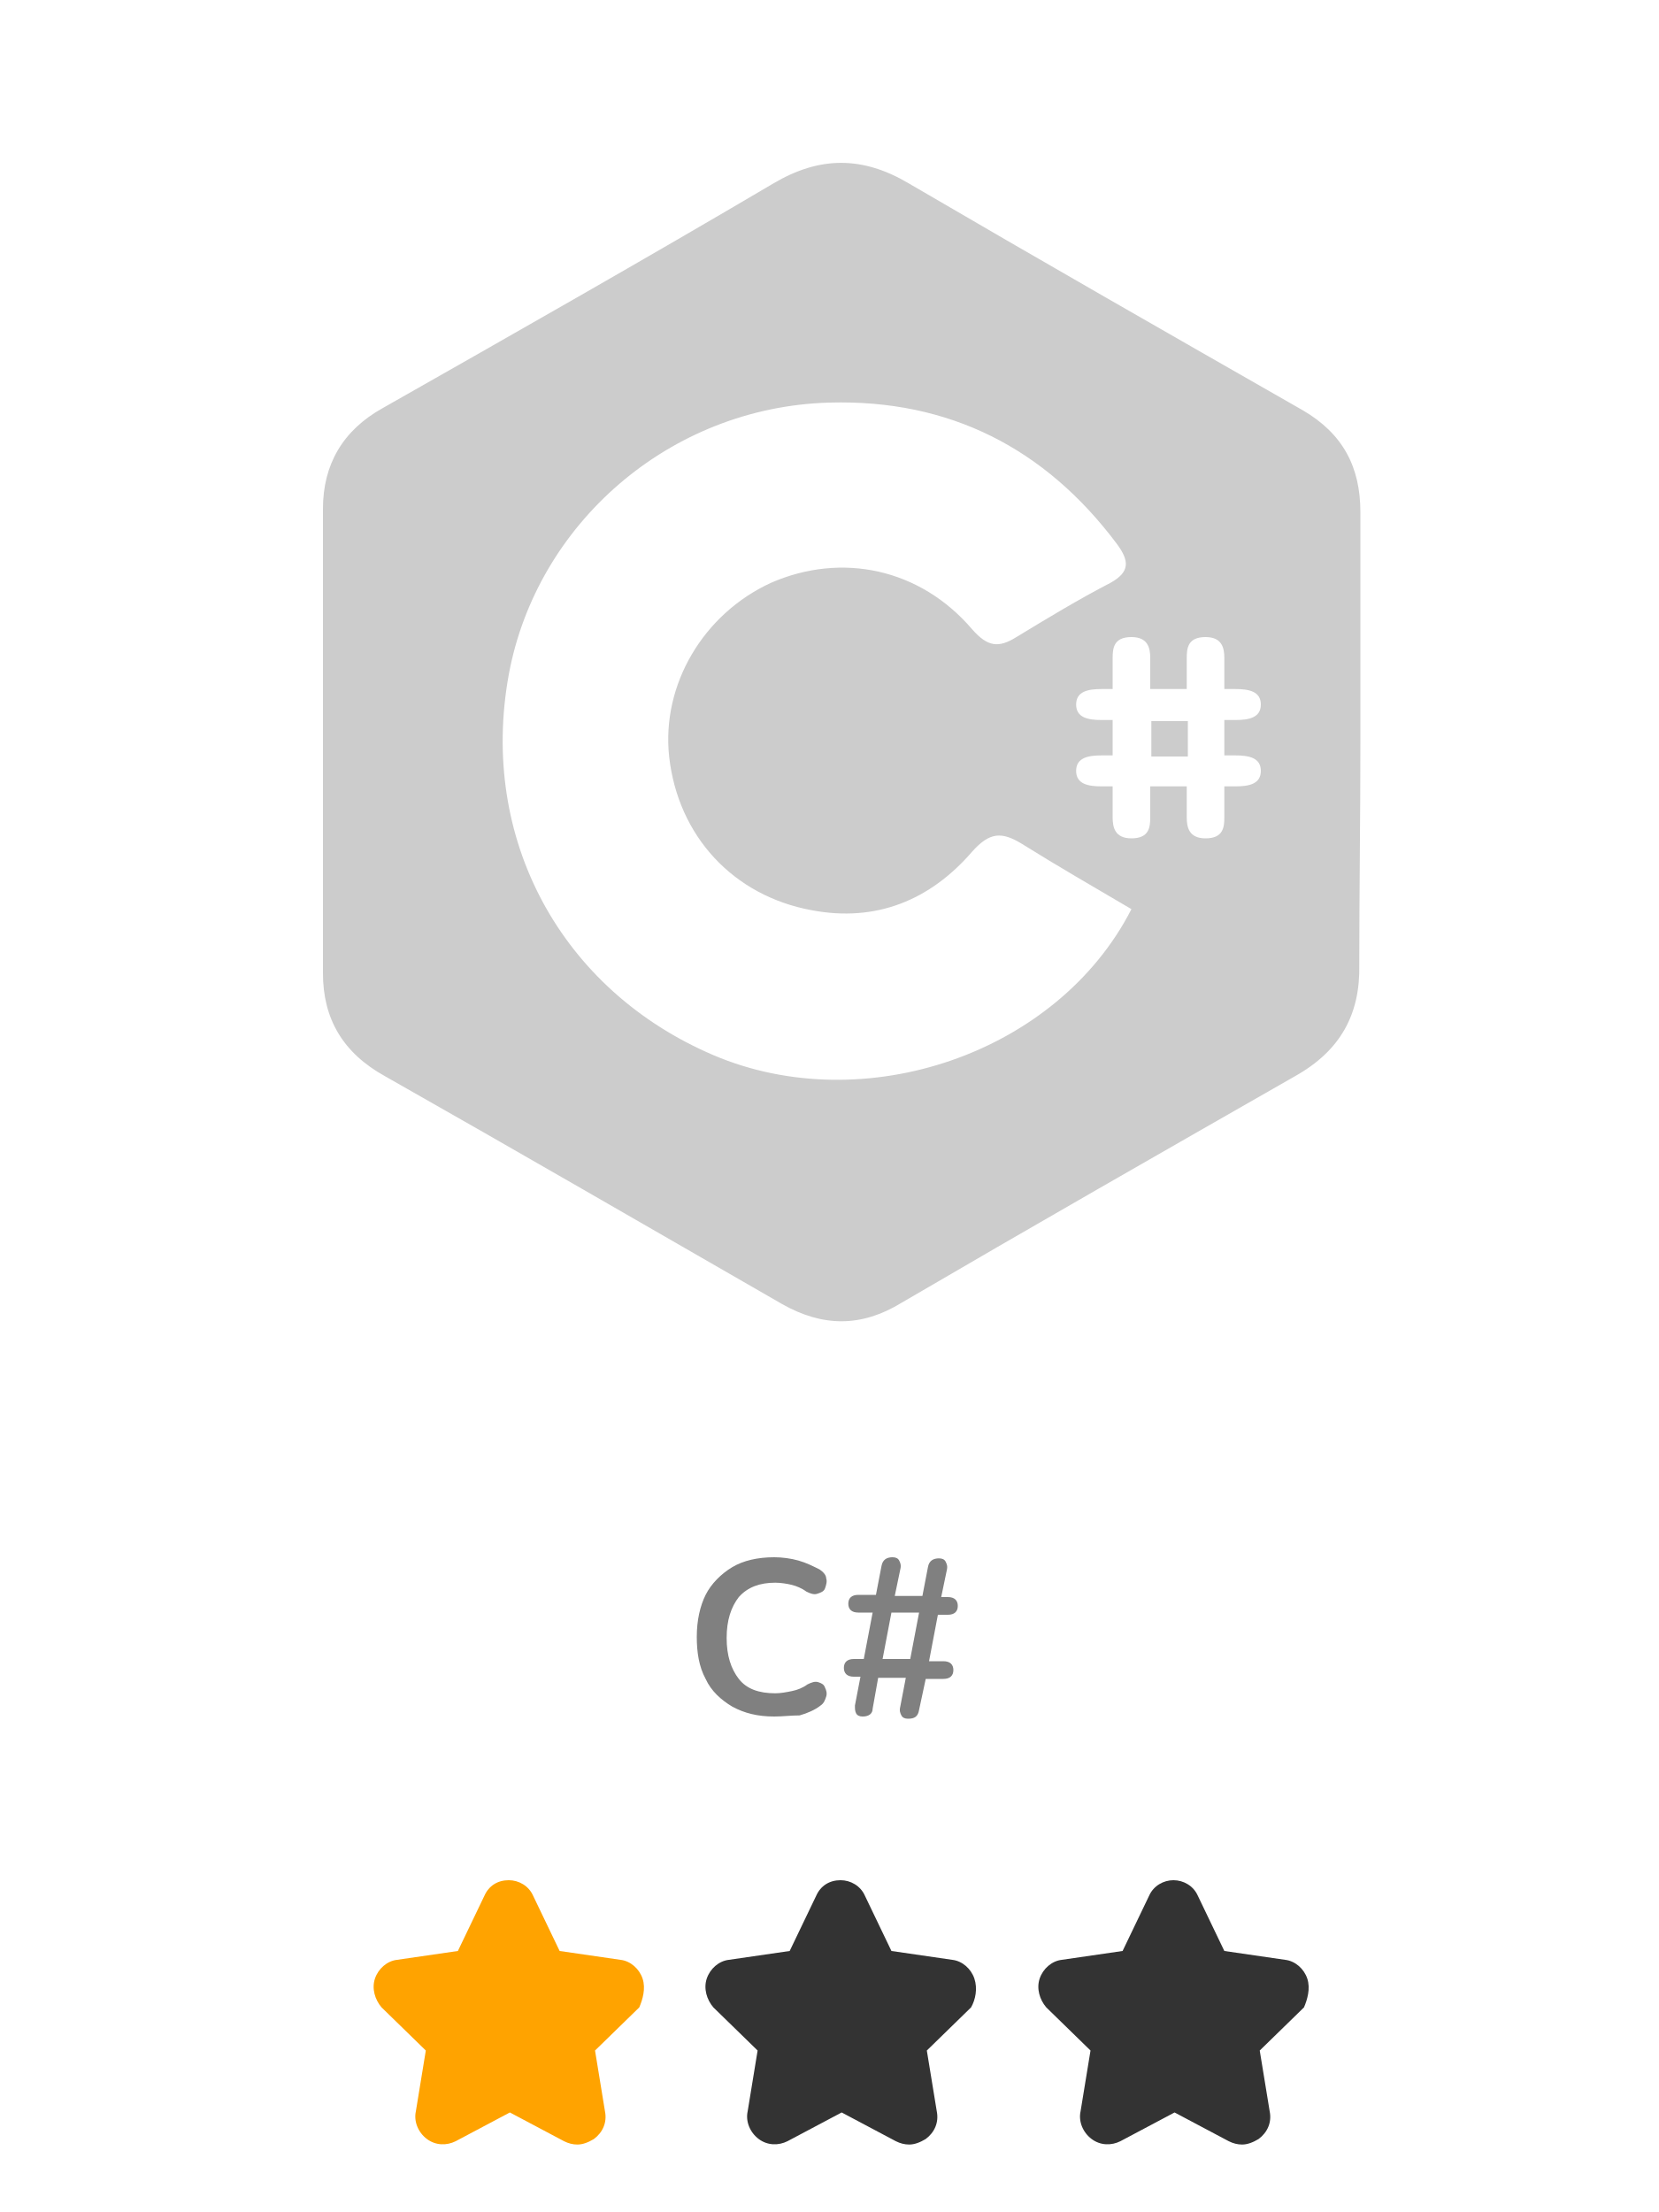
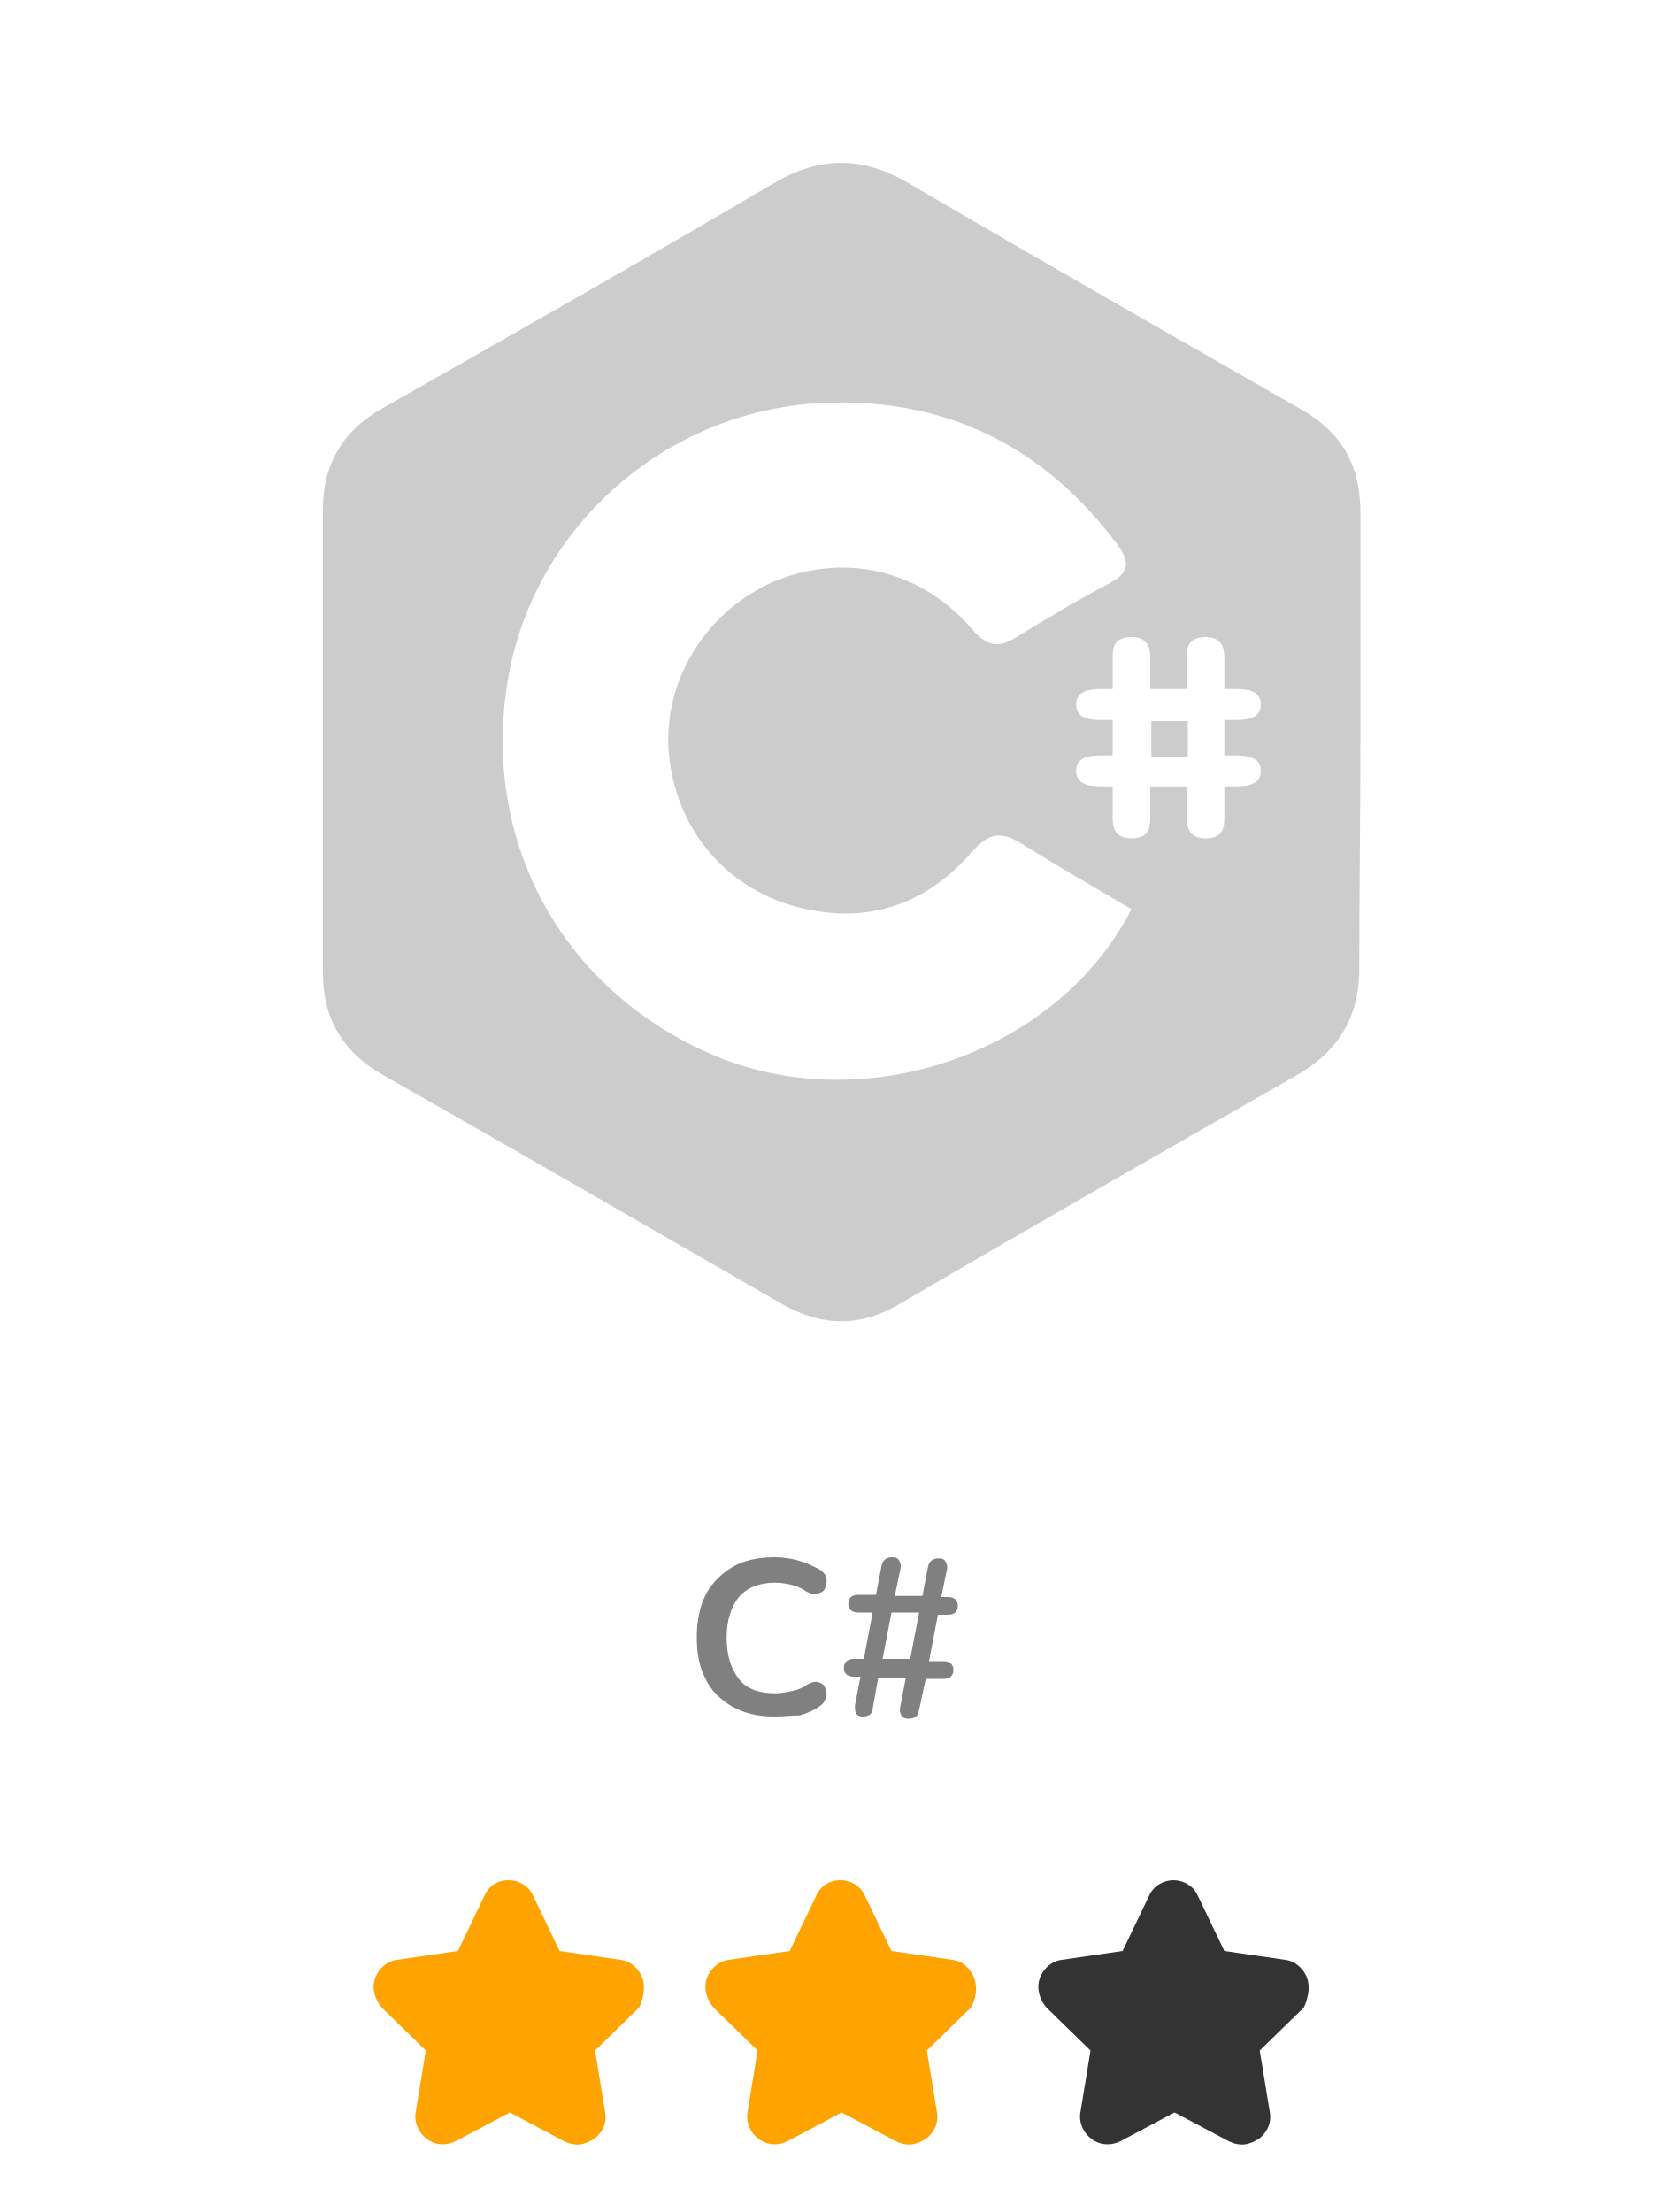
<svg xmlns="http://www.w3.org/2000/svg" version="1.1" baseProfile="tiny" id="Layer_1" x="0px" y="0px" width="150px" height="200px" viewBox="0 0 150 200" overflow="visible" xml:space="preserve">
-   <path fill="#333333" d="M88.1,178.9c-0.3-0.9-1.1-1.6-2-1.7l-5.5-0.8l-2.4-5c-0.4-0.9-1.3-1.4-2.2-1.4c-1,0-1.8,0.5-2.2,1.4l-2.4,5  l-5.5,0.8c-0.9,0.1-1.7,0.8-2,1.7c-0.3,0.9,0,1.9,0.6,2.6l4,3.9l-0.9,5.5c-0.2,0.9,0.2,1.9,1,2.5c0.8,0.6,1.8,0.6,2.6,0.2l4.9-2.6  l4.9,2.6c0.4,0.2,0.8,0.3,1.2,0.3c0.5,0,1-0.2,1.5-0.5c0.8-0.6,1.2-1.5,1-2.5l-0.9-5.5l4-3.9C88.2,180.8,88.4,179.8,88.1,178.9z" />
-   <path fill="#FFA300" d="M58.1,178.9c-0.3-0.9-1.1-1.6-2-1.7l-5.5-0.8l-2.4-5c-0.4-0.9-1.3-1.4-2.2-1.4c-1,0-1.8,0.5-2.2,1.4l-2.4,5  l-5.5,0.8c-0.9,0.1-1.7,0.8-2,1.7c-0.3,0.9,0,1.9,0.6,2.6l4,3.9l-0.9,5.5c-0.2,0.9,0.2,1.9,1,2.5c0.8,0.6,1.8,0.6,2.6,0.2l4.9-2.6  l4.9,2.6c0.4,0.2,0.8,0.3,1.2,0.3c0.5,0,1-0.2,1.5-0.5c0.8-0.6,1.2-1.5,1-2.5l-0.9-5.5l4-3.9C58.1,180.8,58.4,179.8,58.1,178.9z" />
-   <path fill="#333333" d="M118.2,178.9c-0.3-0.9-1.1-1.6-2-1.7l-5.5-0.8l-2.4-5c-0.4-0.9-1.3-1.4-2.2-1.4s-1.8,0.5-2.2,1.4l-2.4,5  l-5.5,0.8c-0.9,0.1-1.7,0.8-2,1.7c-0.3,0.9,0,1.9,0.6,2.6l4,3.9l-0.9,5.5c-0.2,0.9,0.2,1.9,1,2.5c0.8,0.6,1.8,0.6,2.6,0.2l4.9-2.6  l4.9,2.6c0.4,0.2,0.8,0.3,1.2,0.3c0.5,0,1-0.2,1.5-0.5c0.8-0.6,1.2-1.5,1-2.5l-0.9-5.5l4-3.9C118.2,180.8,118.5,179.8,118.2,178.9z" />
+   <path fill="#FFA300" d="M88.1,178.9c-0.3-0.9-1.1-1.6-2-1.7l-5.5-0.8l-2.4-5c-0.4-0.9-1.3-1.4-2.2-1.4c-1,0-1.8,0.5-2.2,1.4l-2.4,5  l-5.5,0.8c-0.9,0.1-1.7,0.8-2,1.7c-0.3,0.9,0,1.9,0.6,2.6l4,3.9l-0.9,5.5c-0.2,0.9,0.2,1.9,1,2.5s1.8,0.6,2.6,0.2l4.9-2.6l4.9,2.6  c0.4,0.2,0.8,0.3,1.2,0.3c0.5,0,1-0.2,1.5-0.5c0.8-0.6,1.2-1.5,1-2.5l-0.9-5.5l4-3.9C88.2,180.8,88.4,179.8,88.1,178.9z" />
+   <path fill="#FFA300" d="M58.1,178.9c-0.3-0.9-1.1-1.6-2-1.7l-5.5-0.8l-2.4-5c-0.4-0.9-1.3-1.4-2.2-1.4c-1,0-1.8,0.5-2.2,1.4l-2.4,5  l-5.5,0.8c-0.9,0.1-1.7,0.8-2,1.7s0,1.9,0.6,2.6l4,3.9l-0.9,5.5c-0.2,0.9,0.2,1.9,1,2.5s1.8,0.6,2.6,0.2l4.9-2.6l4.9,2.6  c0.4,0.2,0.8,0.3,1.2,0.3c0.5,0,1-0.2,1.5-0.5c0.8-0.6,1.2-1.5,1-2.5l-0.9-5.5l4-3.9C58.1,180.8,58.4,179.8,58.1,178.9z" />
+   <path fill="#333333" d="M118.2,178.9c-0.3-0.9-1.1-1.6-2-1.7l-5.5-0.8l-2.4-5c-0.4-0.9-1.3-1.4-2.2-1.4s-1.8,0.5-2.2,1.4l-2.4,5  l-5.5,0.8c-0.9,0.1-1.7,0.8-2,1.7s0,1.9,0.6,2.6l4,3.9l-0.9,5.5c-0.2,0.9,0.2,1.9,1,2.5s1.8,0.6,2.6,0.2l4.9-2.6l4.9,2.6  c0.4,0.2,0.8,0.3,1.2,0.3c0.5,0,1-0.2,1.5-0.5c0.8-0.6,1.2-1.5,1-2.5l-0.9-5.5l4-3.9C118.2,180.8,118.5,179.8,118.2,178.9z" />
  <g>
-     <path fill="#808080" d="M70,155.2c-1.5,0-2.7-0.3-3.8-0.9c-1-0.6-1.9-1.4-2.4-2.5c-0.6-1.1-0.8-2.4-0.8-3.8c0-1.5,0.3-2.8,0.8-3.8   s1.4-1.9,2.4-2.5c1-0.6,2.3-0.9,3.8-0.9c0.7,0,1.5,0.1,2.2,0.3c0.7,0.2,1.3,0.5,1.9,0.8c0.3,0.2,0.6,0.5,0.6,0.8   c0.1,0.3,0,0.6-0.1,0.9c-0.1,0.3-0.4,0.4-0.7,0.5c-0.3,0.1-0.6,0-1-0.2c-0.4-0.3-0.9-0.5-1.3-0.6s-1-0.2-1.5-0.2   c-1.4,0-2.5,0.4-3.3,1.3c-0.7,0.9-1.1,2.1-1.1,3.7s0.4,2.8,1.1,3.7c0.7,0.9,1.8,1.3,3.3,1.3c0.5,0,1-0.1,1.5-0.2   c0.5-0.1,1-0.3,1.4-0.6c0.4-0.2,0.7-0.3,1-0.2c0.3,0.1,0.5,0.2,0.6,0.5c0.1,0.2,0.2,0.5,0.1,0.8c-0.1,0.3-0.2,0.6-0.5,0.8   c-0.5,0.4-1.2,0.7-1.9,0.9C71.5,155.1,70.8,155.2,70,155.2z" />
-     <path fill="#808080" d="M78,155.2c-0.3,0-0.5-0.1-0.6-0.3c-0.1-0.2-0.1-0.4-0.1-0.7l0.5-2.6h-0.6c-0.6,0-0.9-0.3-0.9-0.8   c0-0.5,0.3-0.8,0.9-0.8h0.9l0.8-4.2h-1.3c-0.6,0-0.9-0.3-0.9-0.8c0-0.5,0.3-0.8,0.9-0.8h1.6l0.5-2.6c0.1-0.6,0.5-0.8,1-0.8   c0.3,0,0.5,0.1,0.6,0.3c0.1,0.2,0.2,0.4,0.1,0.8l-0.5,2.4h2.5l0.5-2.6c0.1-0.6,0.5-0.8,1-0.8c0.3,0,0.5,0.1,0.6,0.3   c0.1,0.2,0.2,0.4,0.1,0.8l-0.5,2.4h0.6c0.6,0,0.9,0.3,0.9,0.8c0,0.5-0.3,0.8-0.9,0.8h-0.9l-0.8,4.2h1.3c0.6,0,0.9,0.3,0.9,0.8   c0,0.5-0.3,0.8-0.9,0.8h-1.6l-0.6,2.8c-0.1,0.6-0.4,0.8-1,0.8c-0.3,0-0.5-0.1-0.6-0.3c-0.1-0.2-0.2-0.4-0.1-0.8l0.5-2.6h-2.5   l-0.5,2.8C78.9,154.9,78.6,155.2,78,155.2z M79.8,150h2.5l0.8-4.2h-2.5L79.8,150z" />
+     <path fill="#808080" d="M70,155.2c-1.5,0-2.7-0.3-3.8-0.9c-1-0.6-1.9-1.4-2.4-2.5c-0.6-1.1-0.8-2.4-0.8-3.8c0-1.5,0.3-2.8,0.8-3.8   s1.4-1.9,2.4-2.5s2.3-0.9,3.8-0.9c0.7,0,1.5,0.1,2.2,0.3s1.3,0.5,1.9,0.8c0.3,0.2,0.6,0.5,0.6,0.8c0.1,0.3,0,0.6-0.1,0.9   c-0.1,0.3-0.4,0.4-0.7,0.5c-0.3,0.1-0.6,0-1-0.2c-0.4-0.3-0.9-0.5-1.3-0.6s-1-0.2-1.5-0.2c-1.4,0-2.5,0.4-3.3,1.3   c-0.7,0.9-1.1,2.1-1.1,3.7s0.4,2.8,1.1,3.7s1.8,1.3,3.3,1.3c0.5,0,1-0.1,1.5-0.2c0.5-0.1,1-0.3,1.4-0.6c0.4-0.2,0.7-0.3,1-0.2   s0.5,0.2,0.6,0.5c0.1,0.2,0.2,0.5,0.1,0.8s-0.2,0.6-0.5,0.8c-0.5,0.4-1.2,0.7-1.9,0.9C71.5,155.1,70.8,155.2,70,155.2z" />
+     <path fill="#808080" d="M78,155.2c-0.3,0-0.5-0.1-0.6-0.3s-0.1-0.4-0.1-0.7l0.5-2.6h-0.6c-0.6,0-0.9-0.3-0.9-0.8s0.3-0.8,0.9-0.8   h0.9l0.8-4.2h-1.3c-0.6,0-0.9-0.3-0.9-0.8s0.3-0.8,0.9-0.8h1.6l0.5-2.6c0.1-0.6,0.5-0.8,1-0.8c0.3,0,0.5,0.1,0.6,0.3   s0.2,0.4,0.1,0.8l-0.5,2.4h2.5l0.5-2.6c0.1-0.6,0.5-0.8,1-0.8c0.3,0,0.5,0.1,0.6,0.3s0.2,0.4,0.1,0.8l-0.5,2.4h0.6   c0.6,0,0.9,0.3,0.9,0.8s-0.3,0.8-0.9,0.8h-0.9l-0.8,4.2h1.3c0.6,0,0.9,0.3,0.9,0.8s-0.3,0.8-0.9,0.8h-1.6l-0.6,2.8   c-0.1,0.6-0.4,0.8-1,0.8c-0.3,0-0.5-0.1-0.6-0.3s-0.2-0.4-0.1-0.8l0.5-2.6h-2.5l-0.5,2.8C78.9,154.9,78.6,155.2,78,155.2z    M79.8,150h2.5l0.8-4.2h-2.5L79.8,150z" />
  </g>
  <g>
    <rect x="104.1" y="65.2" fill="#CCCCCC" width="3.3" height="3.2" />
-     <path fill="#CCCCCC" d="M123,67.3c0-7,0-14,0-21c0-4.1-1.6-7.1-5.2-9.2C105.9,30.3,94,23.5,82.2,16.6c-4.2-2.5-8.1-2.5-12.3,0   c-11.7,6.9-23.5,13.6-35.3,20.3c-3.6,2-5.4,5.1-5.4,9.1c0,14,0,28,0,42c0,4.1,1.8,7.2,5.6,9.3c12,6.8,23.9,13.7,35.9,20.6   c3.7,2.1,7.2,2.1,10.8-0.1c11.8-6.9,23.7-13.7,35.6-20.5c4.1-2.3,5.9-5.6,5.8-10.1C122.9,80.7,123,74,123,67.3z M64.5,95.4   C50.7,89.5,43.3,75.8,46,61c2.5-13.6,14.5-24.2,29-24.6c10.8-0.3,19.5,4.1,26,12.8c1.1,1.5,1.2,2.5-0.6,3.5   c-2.9,1.5-5.7,3.2-8.5,4.9c-1.6,1-2.6,0.9-4-0.7c-4.7-5.5-11.8-7-18.2-4.2c-6.1,2.8-9.9,9.2-9.2,15.7c0.8,7.2,5.8,12.6,12.9,13.9   c5.8,1.1,10.7-0.9,14.5-5.3c1.6-1.8,2.7-1.8,4.5-0.7c3.2,2,6.5,3.9,9.9,5.9C95.6,95.3,78.1,101.2,64.5,95.4z M111.7,68.3   c1.2,0,2.3,0.2,2.3,1.4c0,1.2-1.1,1.4-2.3,1.4h-1v2.8c0,0.9-0.1,1.9-1.7,1.9c-1.5,0-1.7-1-1.7-1.9v-2.8h-3.3v2.8   c0,0.9-0.1,1.9-1.7,1.9c-1.5,0-1.7-1-1.7-1.9v-2.8h-1c-1.2,0-2.3-0.2-2.3-1.4c0-1.2,1.1-1.4,2.3-1.4h1v-3.2h-1   c-1.2,0-2.3-0.2-2.3-1.4c0-1.2,1.1-1.4,2.3-1.4h1v-2.8c0-0.9,0.1-1.9,1.7-1.9c1.5,0,1.7,1,1.7,1.9v2.8h3.3v-2.8   c0-0.9,0.1-1.9,1.7-1.9c1.5,0,1.7,1,1.7,1.9v2.8h1c1.2,0,2.3,0.2,2.3,1.4c0,1.2-1.1,1.4-2.3,1.4h-1v3.2H111.7z" />
+     <path fill="#CCCCCC" d="M123,67.3c0-7,0-14,0-21c0-4.1-1.6-7.1-5.2-9.2C105.9,30.3,94,23.5,82.2,16.6c-4.2-2.5-8.1-2.5-12.3,0   c-11.7,6.9-23.5,13.6-35.3,20.3c-3.6,2-5.4,5.1-5.4,9.1c0,14,0,28,0,42c0,4.1,1.8,7.2,5.6,9.3c12,6.8,23.9,13.7,35.9,20.6   c3.7,2.1,7.2,2.1,10.8-0.1c11.8-6.9,23.7-13.7,35.6-20.5c4.1-2.3,5.9-5.6,5.8-10.1C122.9,80.7,123,74,123,67.3z M64.5,95.4   C50.7,89.5,43.3,75.8,46,61c2.5-13.6,14.5-24.2,29-24.6c10.8-0.3,19.5,4.1,26,12.8c1.1,1.5,1.2,2.5-0.6,3.5   c-2.9,1.5-5.7,3.2-8.5,4.9c-1.6,1-2.6,0.9-4-0.7c-4.7-5.5-11.8-7-18.2-4.2c-6.1,2.8-9.9,9.2-9.2,15.7c0.8,7.2,5.8,12.6,12.9,13.9   c5.8,1.1,10.7-0.9,14.5-5.3c1.6-1.8,2.7-1.8,4.5-0.7c3.2,2,6.5,3.9,9.9,5.9C95.6,95.3,78.1,101.2,64.5,95.4z M111.7,68.3   c1.2,0,2.3,0.2,2.3,1.4c0,1.2-1.1,1.4-2.3,1.4h-1v2.8c0,0.9-0.1,1.9-1.7,1.9c-1.5,0-1.7-1-1.7-1.9v-2.8H104v2.8   c0,0.9-0.1,1.9-1.7,1.9c-1.5,0-1.7-1-1.7-1.9v-2.8h-1c-1.2,0-2.3-0.2-2.3-1.4c0-1.2,1.1-1.4,2.3-1.4h1v-3.2h-1   c-1.2,0-2.3-0.2-2.3-1.4c0-1.2,1.1-1.4,2.3-1.4h1v-2.8c0-0.9,0.1-1.9,1.7-1.9c1.5,0,1.7,1,1.7,1.9v2.8h3.3v-2.8   c0-0.9,0.1-1.9,1.7-1.9c1.5,0,1.7,1,1.7,1.9v2.8h1c1.2,0,2.3,0.2,2.3,1.4c0,1.2-1.1,1.4-2.3,1.4h-1v3.2H111.7z" />
  </g>
</svg>
